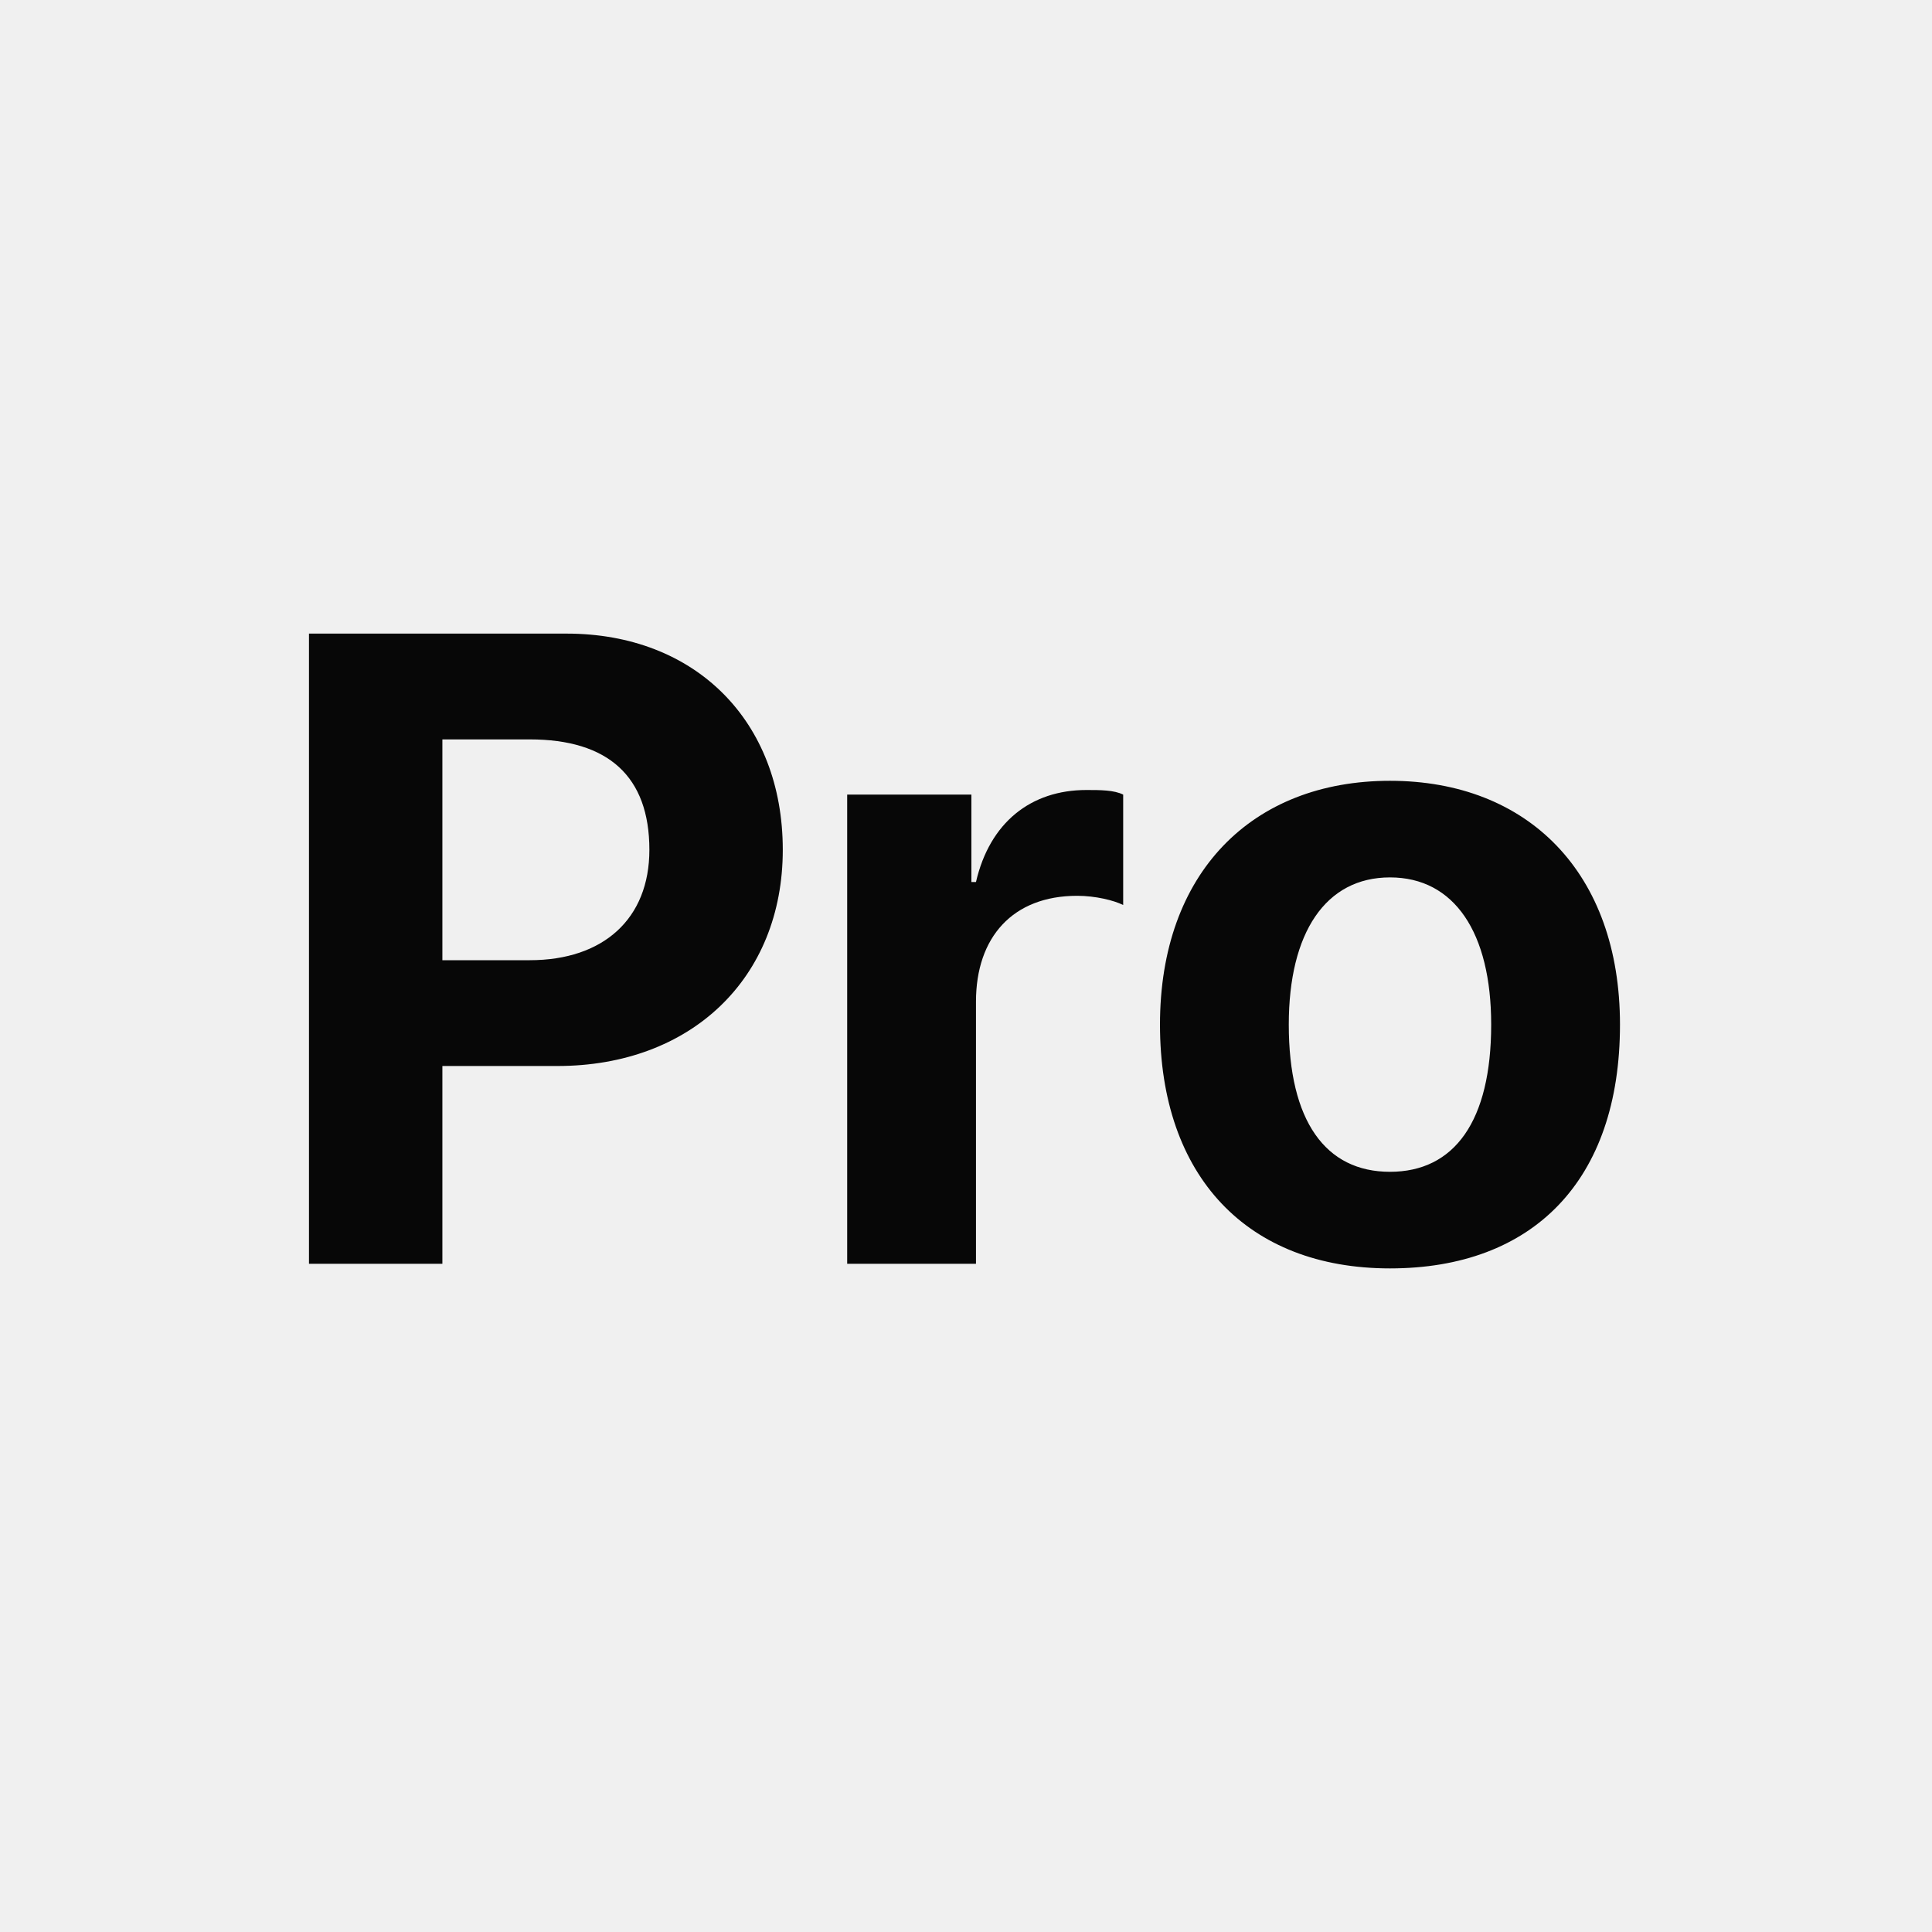
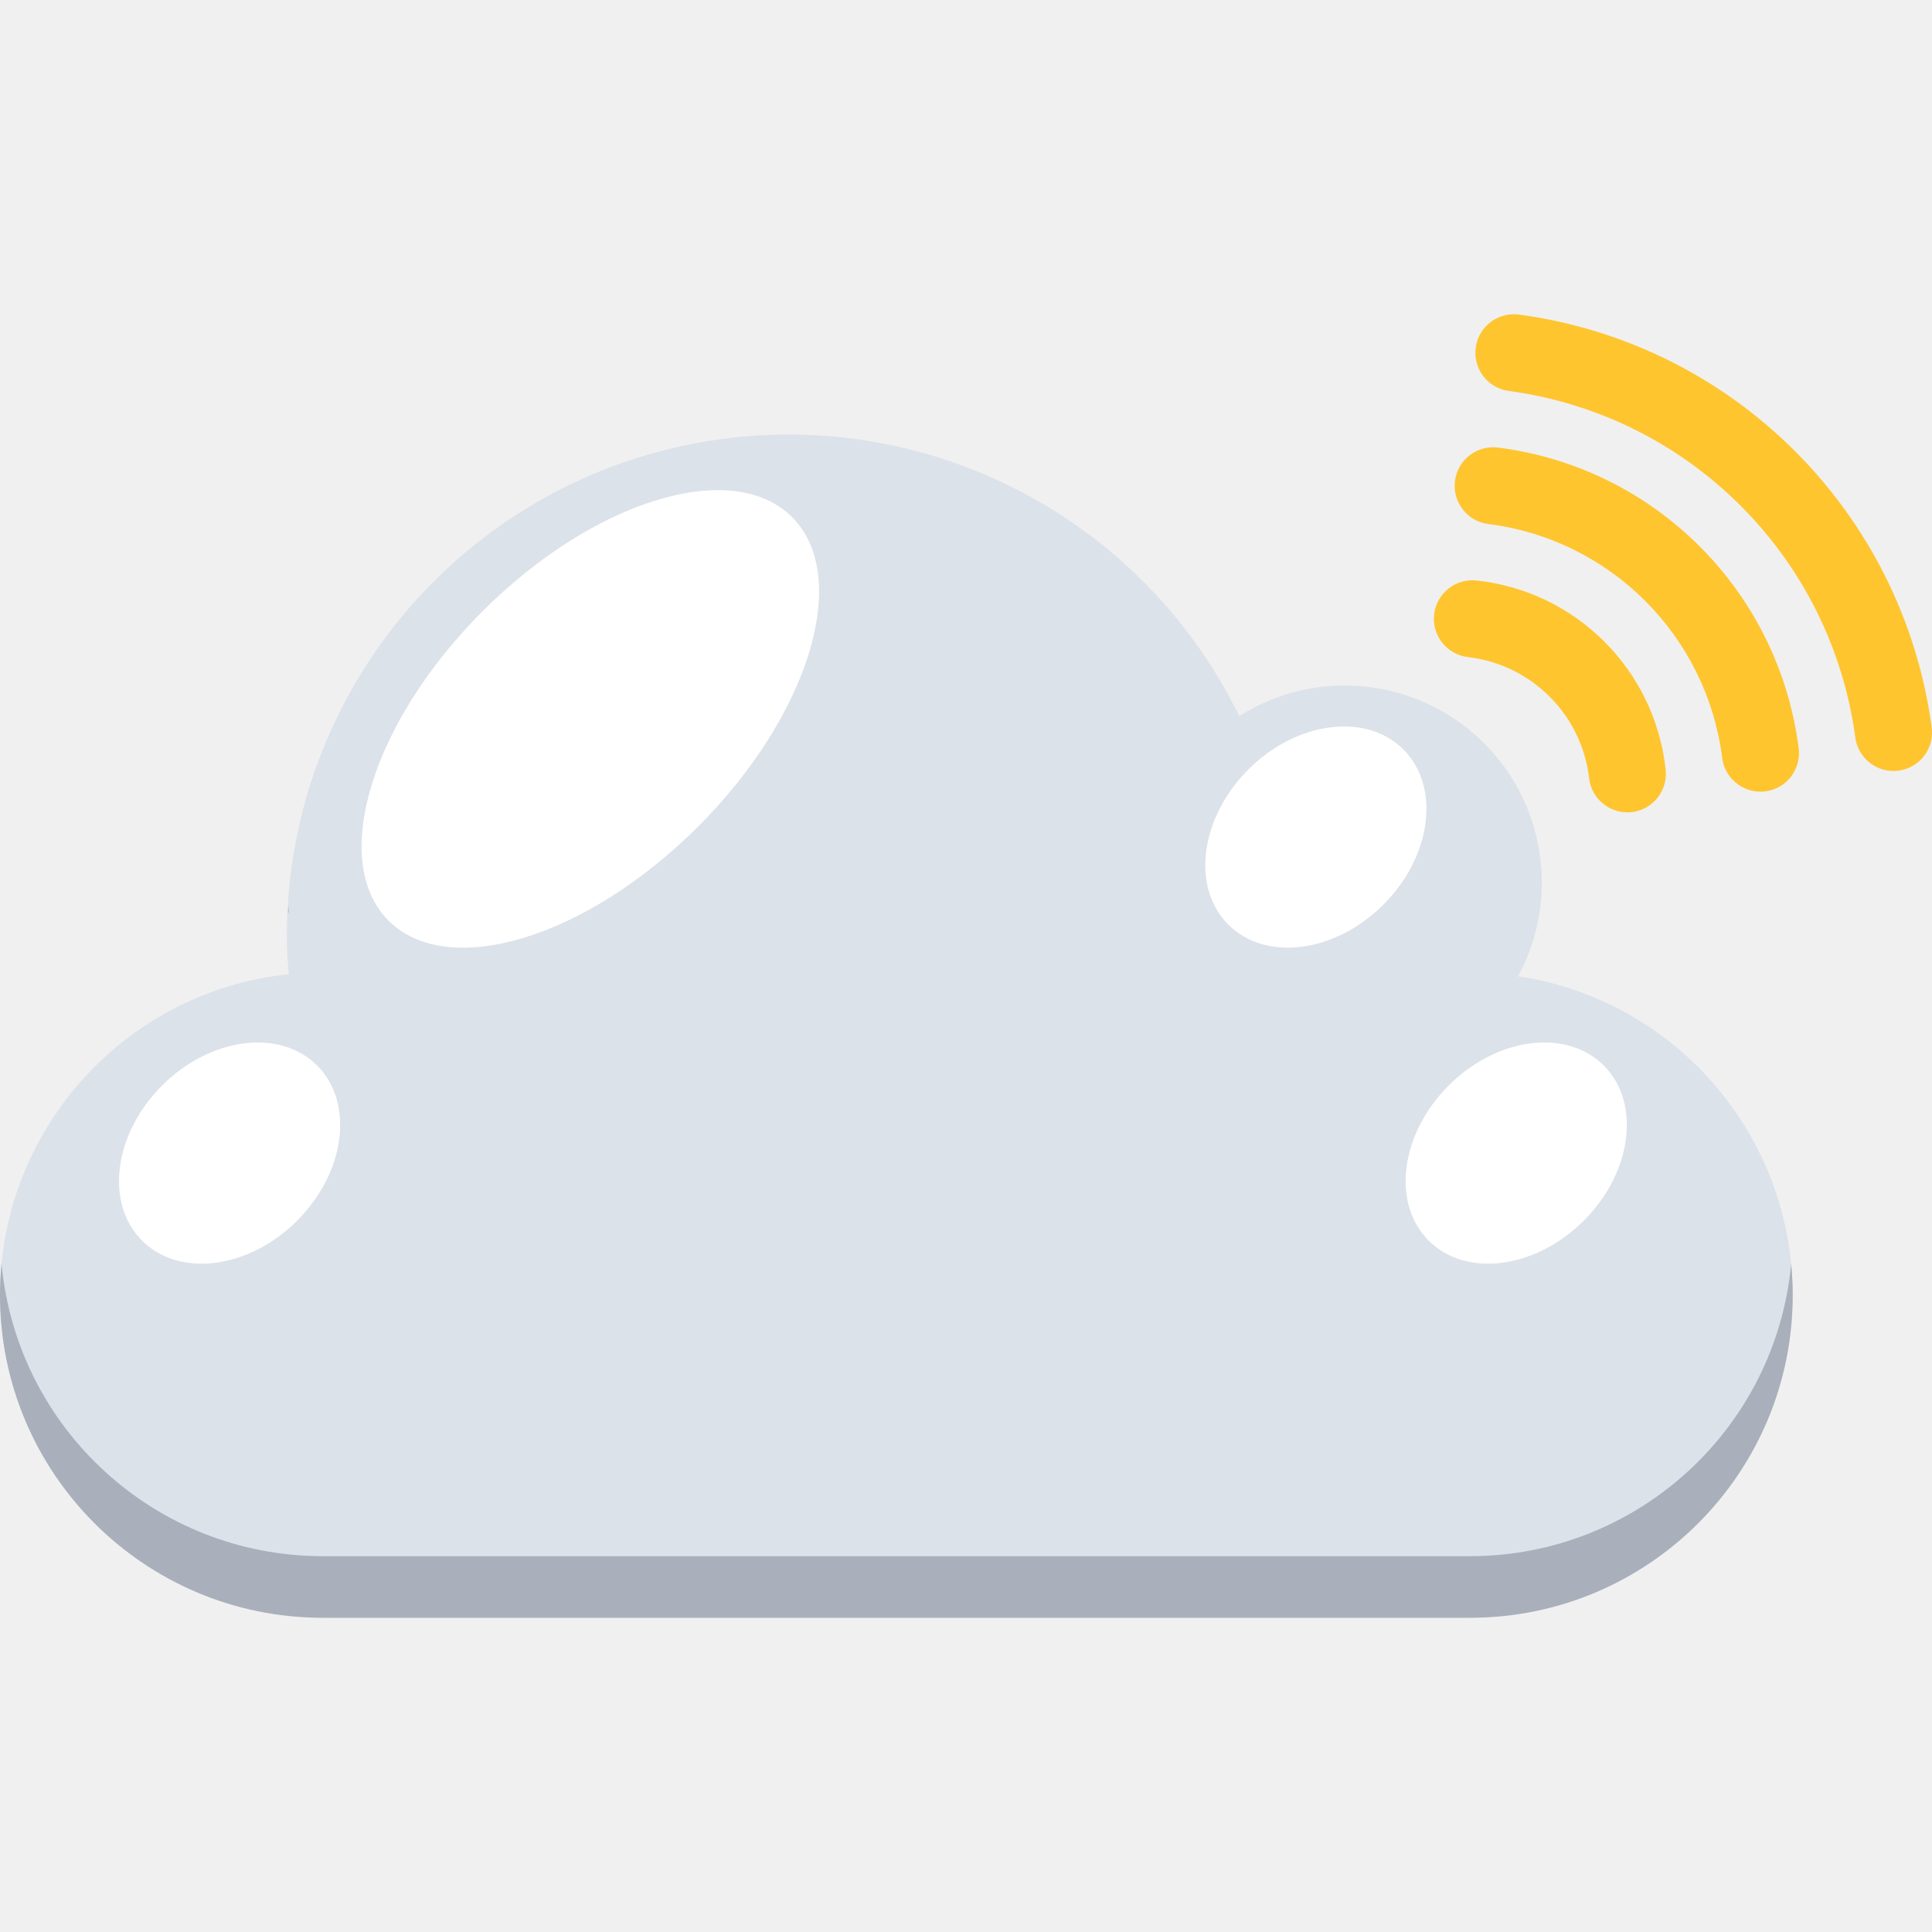
- <svg xmlns="http://www.w3.org/2000/svg" width="42" height="42">
-   <g>
-     <path fill="#070707" d="m6.717,13.774l5.6,0c2.8,0 4.7,1.9 4.7,4.7c0,2.8 -2,4.7 -4.9,4.7l-2.5,0l0,4.3l-2.9,0l0,-13.7zm2.9,2.2l0,4.9l1.9,0c1.6,0 2.6,-0.9 2.6,-2.4c0,-1.6 -0.9,-2.4 -2.6,-2.4l-1.9,0l0,-0.1zm8.9,11.5l2.7,0l0,-5.7c0,-1.4 0.8,-2.3 2.2,-2.3c0.4,0 0.8,0.1 1,0.2l0,-2.4c-0.2,-0.1 -0.5,-0.1 -0.8,-0.1c-1.2,0 -2.1,0.7 -2.4,2l-0.1,0l0,-1.9l-2.7,0l0,10.2l0.1,0zm11.7,0.1c-3.1,0 -5,-2 -5,-5.3c0,-3.3 2,-5.3 5,-5.3s5,2 5,5.3c0,3.4 -1.9,5.3 -5,5.3zm0,-2.1c1.4,0 2.2,-1.1 2.2,-3.2c0,-2 -0.8,-3.2 -2.2,-3.2c-1.4,0 -2.2,1.2 -2.2,3.2c0,2.1 0.8,3.2 2.2,3.2z" class="st0" id="Ant-Design-Pro" />
+ <svg xmlns="http://www.w3.org/2000/svg" width="800px" height="800px" viewBox="0 -12.25 75.314 75.314">
+   <g id="Group_31" data-name="Group 31" transform="translate(-102.771 -329.186)">
+     <g id="Group_28" data-name="Group 28">
+       <g id="Group_25" data-name="Group 25">
+         <path id="Path_65" data-name="Path 65" d="M170.333,347.353a1.472,1.472,0,0,1-.426-.868,10.528,10.528,0,0,0-9.12-9.122,1.5,1.5,0,0,1,.384-2.979A13.528,13.528,0,0,1,172.886,346.1a1.5,1.5,0,0,1-2.553,1.252Z" fill="#ffc52f" />
+       </g>
+       <g id="Group_26" data-name="Group 26">
+         <path id="Path_66" data-name="Path 66" d="M175.521,346.547a1.5,1.5,0,0,1-.425-.858,15.751,15.751,0,0,0-13.513-13.513,1.5,1.5,0,1,1,.408-2.976,18.755,18.755,0,0,1,16.08,16.08,1.5,1.5,0,0,1-2.55,1.267Z" fill="#ffc52f" />
+       </g>
+       <g id="Group_27" data-name="Group 27">
+         <path id="Path_67" data-name="Path 67" d="M165.148,348.163a1.48,1.48,0,0,1-.43-.9,5.385,5.385,0,0,0-4.711-4.711,1.5,1.5,0,0,1,.326-2.987,8.31,8.31,0,0,1,7.369,7.373,1.5,1.5,0,0,1-2.554,1.223Z" fill="#ffc52f" />
+       </g>
+     </g>
+     <g id="Group_30" data-name="Group 30">
+       <path id="Path_68" data-name="Path 68" d="M161.951,354.994a7.682,7.682,0,0,0-10.871-10.141,19.555,19.555,0,0,0-37.128,8.589c0,.5.037.983.074,1.47A12.579,12.579,0,0,0,115.349,380h44.727a12.573,12.573,0,0,0,1.875-25.006Z" fill="#dce2e9" />
+       <g id="Group_29" data-name="Group 29">
+         <path id="Path_69" data-name="Path 69" d="M114.026,352.509c-.007-.089-.007-.177-.013-.265-.006.089-.01.179-.014.269Z" fill="#a9afbb" />
+         <path id="Path_70" data-name="Path 70" d="M160.076,377.6H115.349a12.577,12.577,0,0,1-12.519-11.4q-.059.6-.059,1.223A12.579,12.579,0,0,0,115.349,380h44.727a12.58,12.58,0,0,0,12.579-12.58c0-.41-.021-.815-.059-1.215A12.579,12.579,0,0,1,160.076,377.6Z" fill="#a9afbb" />
+       </g>
+       <path id="Path_71" data-name="Path 71" d="M129.982,349.16c-4.343,4.345-9.744,5.986-12.063,3.666s-.678-7.721,3.666-12.064,9.746-5.986,12.064-3.666S134.327,344.816,129.982,349.16Z" fill="#ffffff" />
+       <path id="Path_72" data-name="Path 72" d="M114.355,364.52c-1.885,1.884-4.592,2.234-6.047.779s-1.106-4.162.78-6.047,4.593-2.233,6.046-.779S116.239,362.635,114.355,364.52Z" fill="#ffffff" />
+       <path id="Path_73" data-name="Path 73" d="M164.511,364.52c-1.885,1.884-4.592,2.234-6.047.779s-1.106-4.162.779-6.047,4.593-2.233,6.047-.779S166.4,362.635,164.511,364.52Z" fill="#ffffff" />
+       <path id="Path_74" data-name="Path 74" d="M156.7,352.2c-1.884,1.885-4.592,2.234-6.047.779s-1.1-4.162.78-6.046,4.592-2.234,6.047-.78S158.583,350.316,156.7,352.2Z" fill="#ffffff" />
+     </g>
  </g>
</svg>
